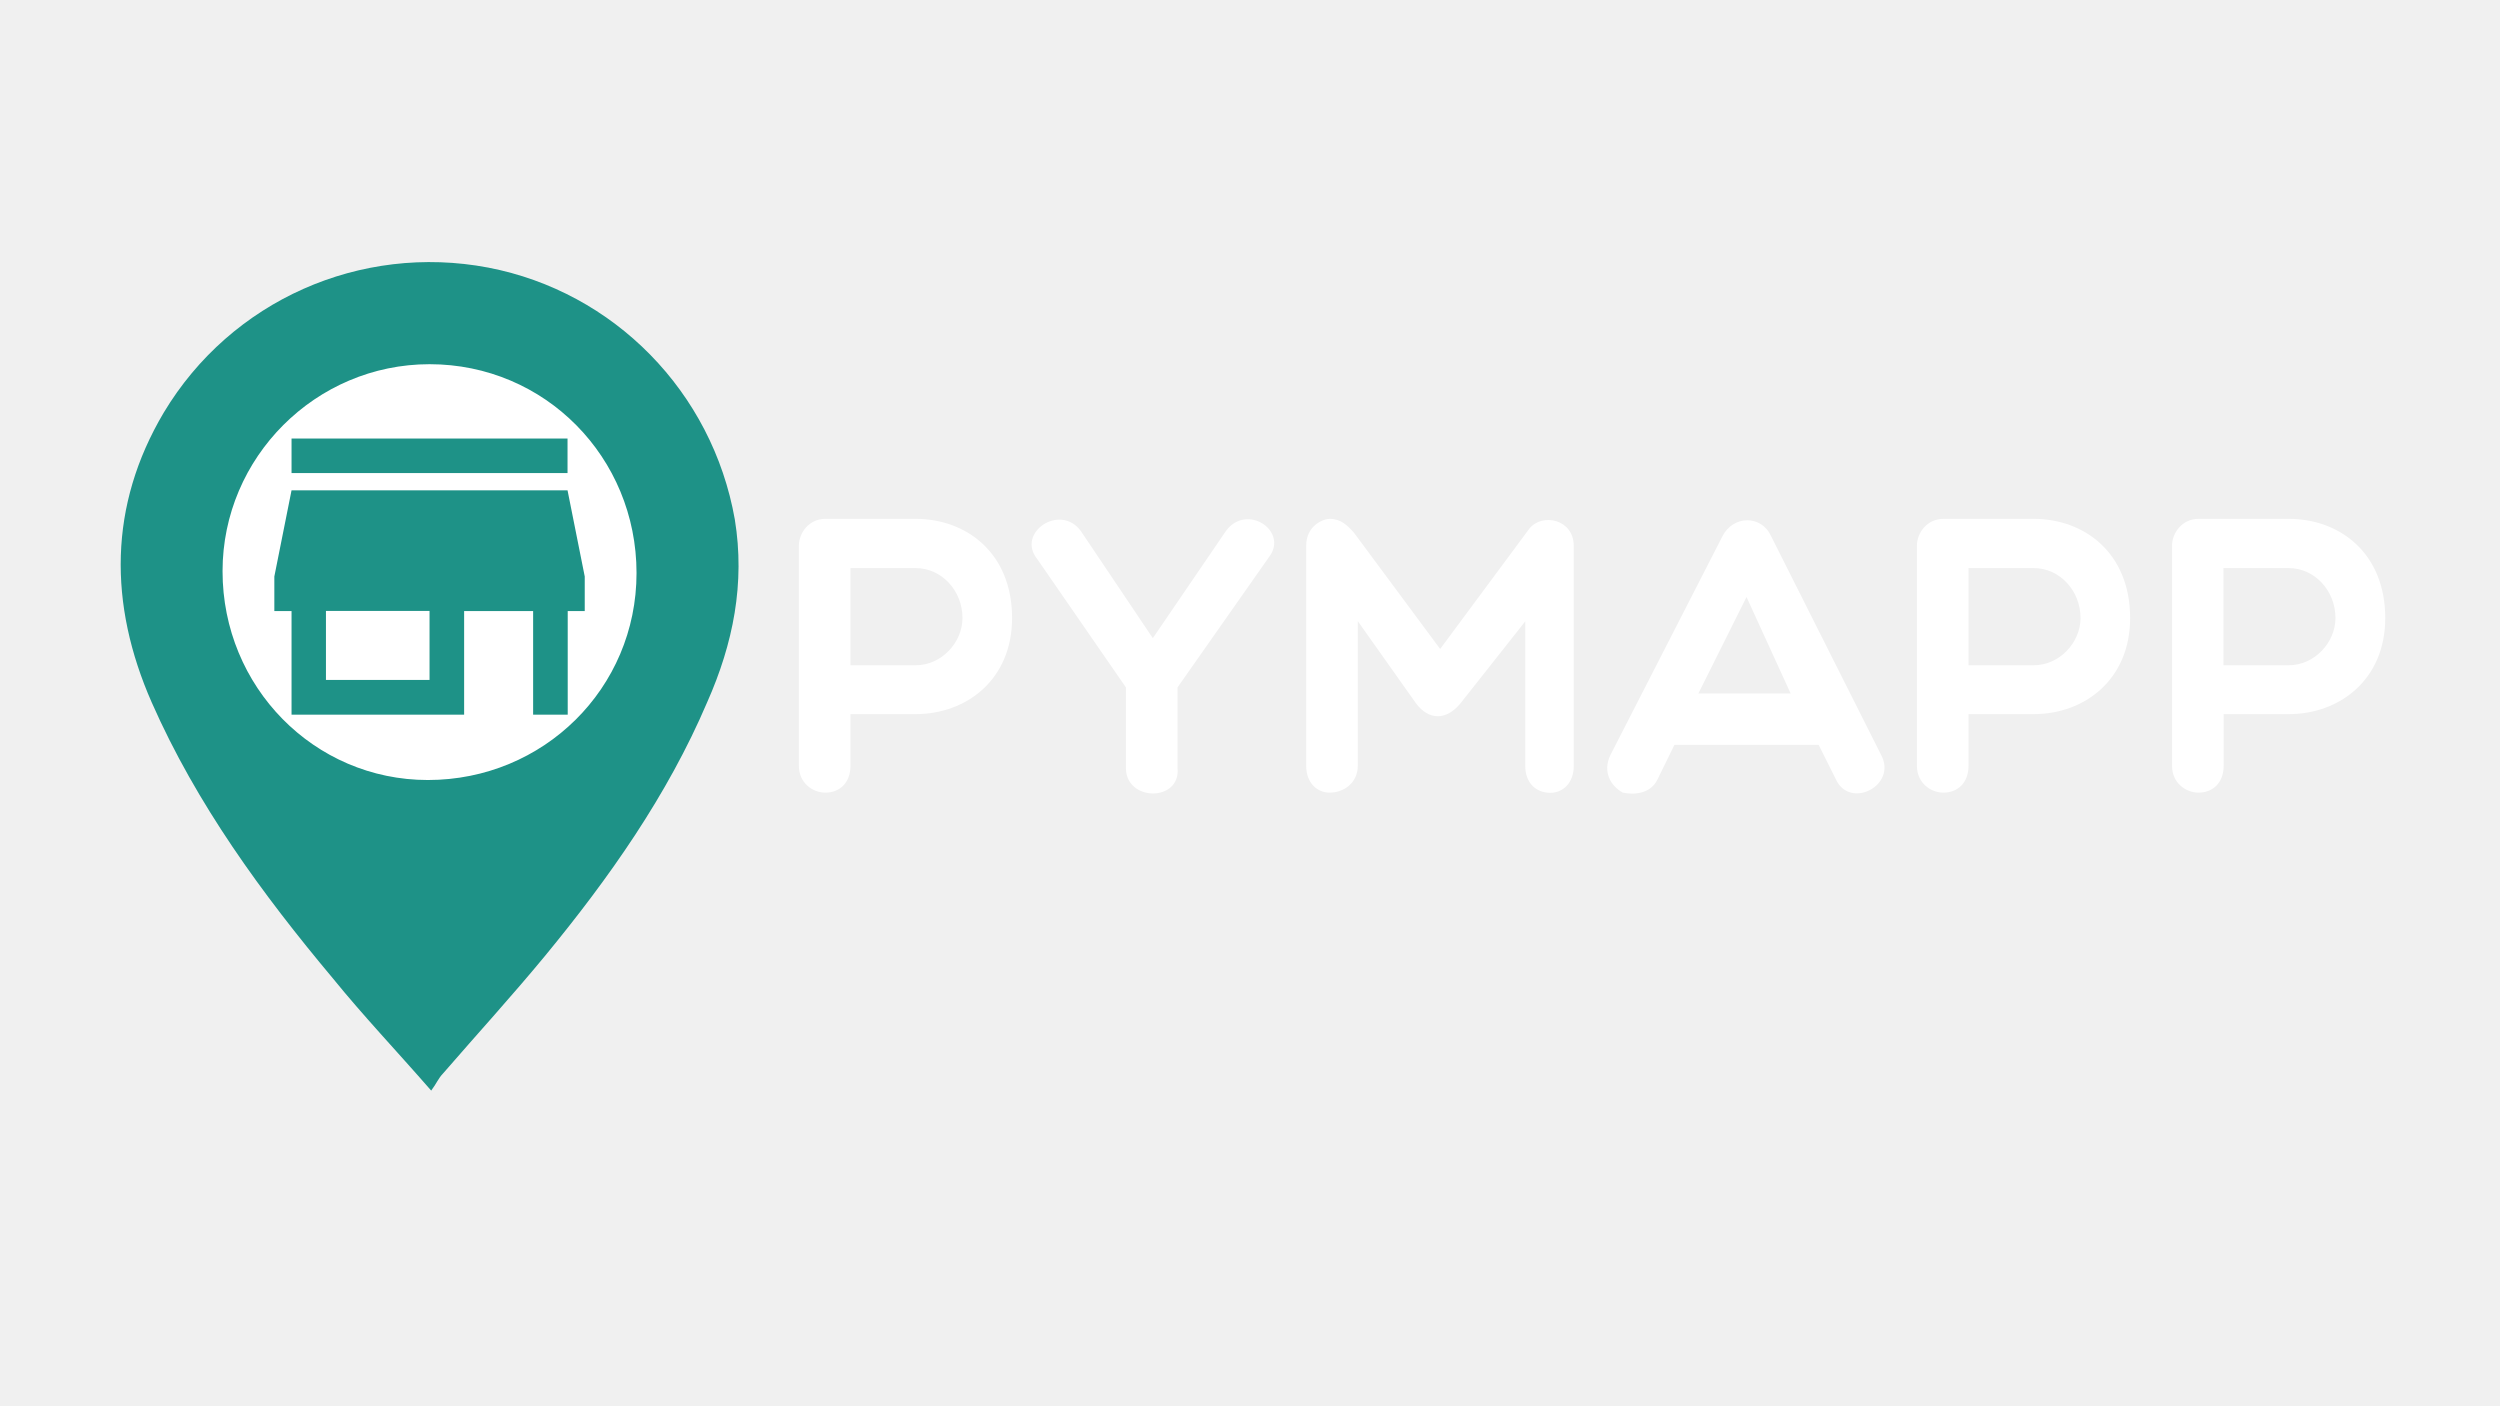
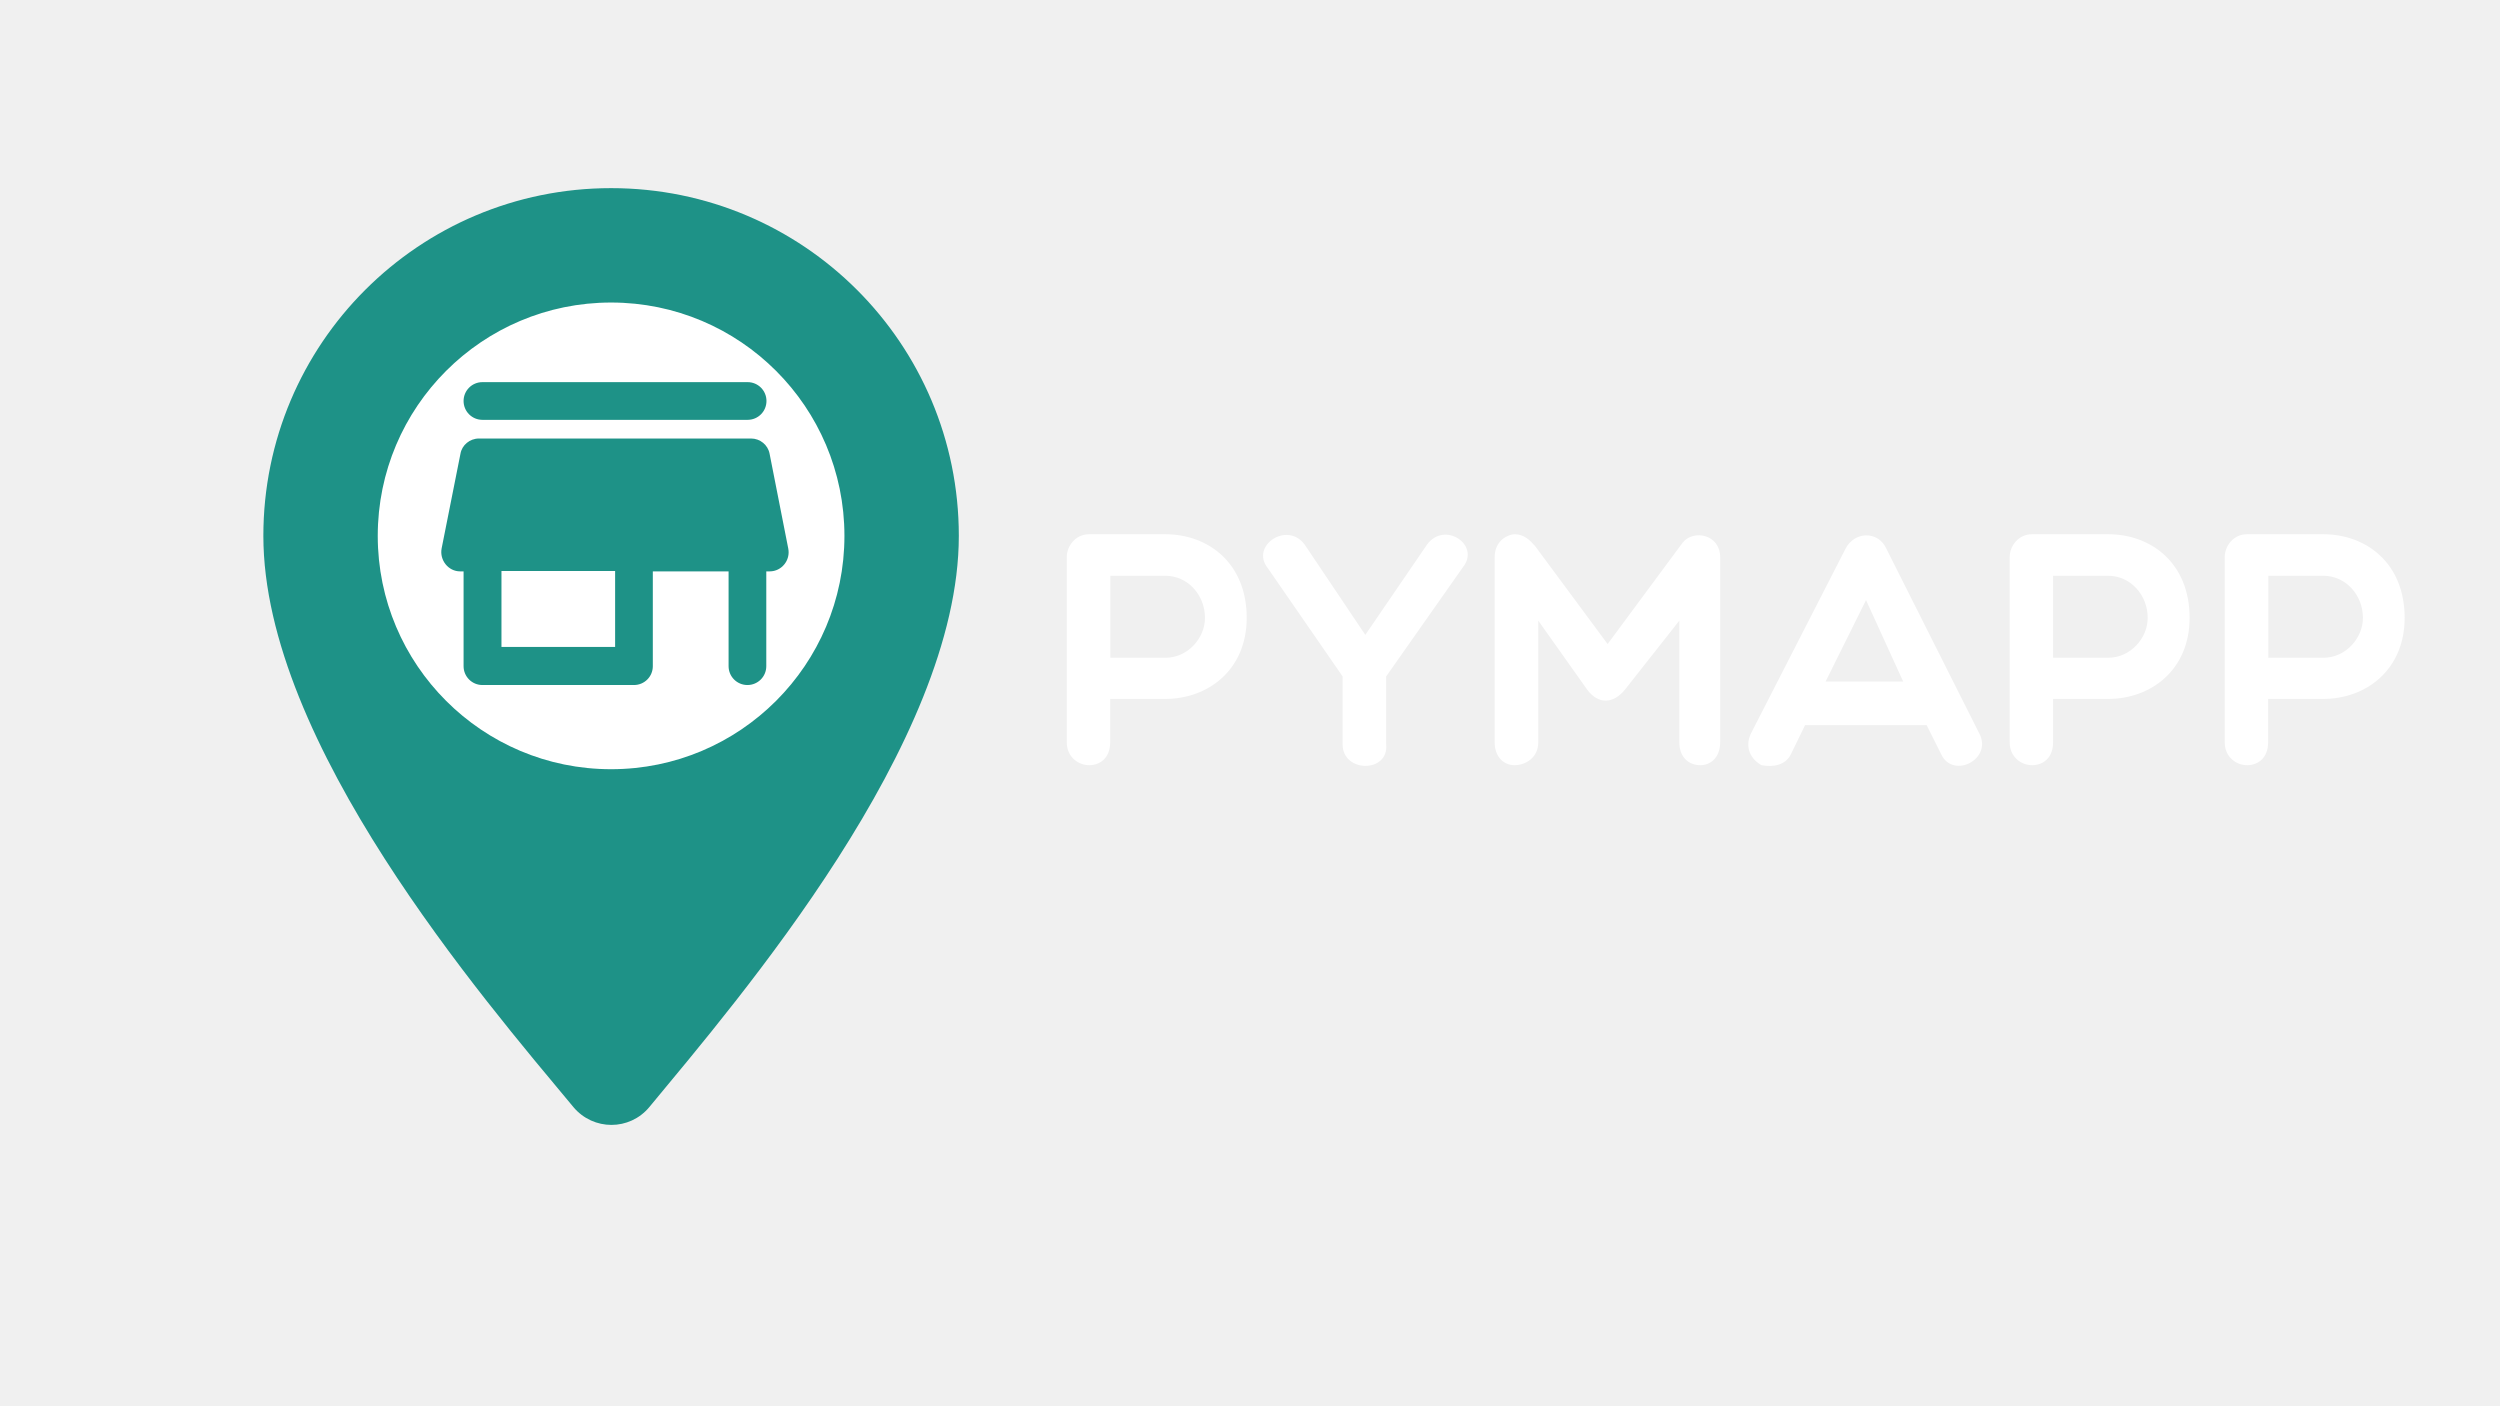
<svg xmlns="http://www.w3.org/2000/svg" version="1.1" id="Capa_1" x="0px" y="0px" viewBox="0 0 1366 768" style="enable-background:new 0 0 1366 768;" xml:space="preserve">
  <style type="text/css">
- 	.st0{fill:#FFFFFF;}
- 	.st1{fill:#1E9287;}
+ 	.st0{display:none;fill:#4DB6AC;}
+ 	.st1{display:none;}
+ 	.st2{display:inline;fill:#FFFFFF;}
+ 	.st3{display:inline;}
+ 	.st4{fill:#1E9287;}
+ 	.st5{display:inline;fill:#1E9287;}
+ 	.st6{fill:#FFFFFF;}
+ 	.st7{fill:none;}
</style>
-   <circle class="st0" cx="235" cy="321" r="153" />
+   <rect x="-5" y="-8" class="st0" width="1417" height="828" />
+   <g class="st1">
+     <path class="st2" d="M530.9,304.3c0-5.9,4.7-12.4,12.2-12.4h41.6c23.4,0,44.5,15.7,44.5,45.7c0,28.4-21.1,44.3-44.5,44.3h-30.1   v23.8c0,7.9-5,12.4-11.5,12.4c-5.9,0-12.2-4.5-12.2-12.4L530.9,304.3L530.9,304.3z M554.7,314.6v44.8h30.1   c12.1,0,21.6-10.6,21.6-21.8c0-12.6-9.5-23-21.6-23H554.7z" />
+     <path class="st2" d="M640.7,310.4c-9.7-12.1,10.6-25.9,20.2-12.8l33.1,49.3l33.7-49.3c9.5-13.1,29.2,0,19.8,12.1l-42.1,59.9v37.1   c1.6,15.7-23.8,15.7-23.8,0v-37.1L640.7,310.4z" />
+     <path class="st2" d="M788.5,339.1v66.6c0,7.9-6.5,12.4-13,12.4c-5.8,0-10.8-4.5-10.8-12.4V304.3c0-9.4,7.9-12.4,10.8-12.4   c5.2,0,8.3,3.1,11.3,6.5l39.6,53.5l41-55.4c5.9-7.4,20.5-4.5,20.5,7.9v101.3c0,7.9-5,12.4-10.8,12.4c-6.5,0-11.5-4.5-11.5-12.4   v-66.6l-29.8,37.8c-6.5,7.9-14.6,7.9-20.5,0L788.5,339.1z" />
+     <path class="st2" d="M910.5,418.1c-5.8-3.2-9.4-9.7-5.8-17.3l51.7-101c4.9-9.5,17.8-9.9,22.3,0l50.8,101   c7.4,14-14.4,25.2-20.9,11.2l-7.9-15.8h-66.4l-7.7,15.8C923.7,418.1,917,419.3,910.5,418.1z M987.9,372.4l-20.3-44.5l-22.1,44.5   H987.9z" />
+     <path class="st2" d="M1046.1,304.3c0-5.9,4.7-12.4,12.2-12.4h41.6c23.4,0,44.5,15.7,44.5,45.7c0,28.4-21.1,44.3-44.5,44.3h-30.1   v23.8c0,7.9-5,12.4-11.5,12.4c-5.9,0-12.2-4.5-12.2-12.4V304.3z M1069.8,314.6v44.8h30.1c12.1,0,21.6-10.6,21.6-21.8   c0-12.6-9.5-23-21.6-23H1069.8z" />
+     <path class="st2" d="M1163.6,304.3c0-5.9,4.7-12.4,12.2-12.4h41.6c23.4,0,44.5,15.7,44.5,45.7c0,28.4-21.1,44.3-44.5,44.3h-30.1   v23.8c0,7.9-5,12.4-11.5,12.4c-5.9,0-12.2-4.5-12.2-12.4V304.3z M1187.4,314.6v44.8h30.1c12.1,0,21.6-10.6,21.6-21.8   c0-12.6-9.5-23-21.6-23H1187.4z" />
+   </g>
+   <g class="st1">
+     <circle class="st2" cx="253" cy="297" r="153" />
+     <g class="st3">
+       <path class="st4" d="M258,641c-1,1-5.1,4-6,3c-1.1-1.2-3.4-4.5-4.5-5.8c-21.3-24.1-41.5-45.8-60.8-69.3    c-47.9-57.3-92.3-118.1-122.7-187c-29.2-66.6-29.2-133.3,8.2-196.4c45.6-76,133.3-114.6,219.7-98.2    c85.3,16.4,152,84.2,167.2,170.7c7,43.2-1.2,84.2-18.7,123.9c-26.9,63.1-66.6,119.2-109.9,171.8 M392.4,294.2    c0-78.3-62-141.4-140.3-141.4c-77.1,0-140.3,63.1-140.3,140.3c0,78.3,62,141.4,139.1,141.4C329.3,434.5,392.4,372.5,392.4,294.2z" />
+     </g>
+     <path class="st5" d="M345.7,203.1h-187v23.4h187V203.1z M357.4,319.9v-23.4l-11.7-58.4h-187L147,296.6V320h11.7v70.1h116.9V320   h46.8v70.1h23.4V320h11.6V319.9z M252.2,366.7H182v-46.8h70.1L252.2,366.7L252.2,366.7z" />
+   </g>
  <g>
-     <path class="st1" d="M235.6,595.9c-18.9-21.7-36.8-40.5-53.7-61.3c-38.7-46.2-74.5-95.2-99-150.8c-23.6-53.7-23.6-107.5,6.6-158.4   c36.8-61.3,107.5-92.4,177.2-79.2c68.8,13.2,122.5,67.9,134.8,137.6c5.7,34.9-0.9,67.9-15.1,99.9c-21.7,50.9-53.7,96.2-88.6,138.6   c-17.9,21.7-36.8,42.4-55.6,64.1C239.4,589.3,238.5,592.1,235.6,595.9z M347.8,313.1c0-63.2-50-114.1-113.1-114.1   c-62.2,0-113.1,50.9-113.1,113.1c0,63.2,50,114.1,112.2,114.1C296.9,426.2,347.8,376.2,347.8,313.1z" />
+     <g>
+       <path class="st6" d="M582.9,304.3c0-5.9,4.7-12.4,12.2-12.4h41.6c23.4,0,44.5,15.7,44.5,45.7c0,28.4-21.1,44.3-44.5,44.3h-30.1    v23.8c0,7.9-5,12.4-11.5,12.4c-5.9,0-12.2-4.5-12.2-12.4V304.3L582.9,304.3z M606.7,314.6v44.8h30.1c12.1,0,21.6-10.6,21.6-21.8    c0-12.6-9.5-23-21.6-23H606.7z" />
+       <path class="st6" d="M692.7,310.4c-9.7-12.1,10.6-25.9,20.2-12.8l33.1,49.3l33.7-49.3c9.5-13.1,29.2,0,19.8,12.1l-42.1,59.9v37.1    c1.6,15.7-23.8,15.7-23.8,0v-37.1L692.7,310.4z" />
+       <path class="st6" d="M840.5,339.1v66.6c0,7.9-6.5,12.4-13,12.4c-5.8,0-10.8-4.5-10.8-12.4V304.3c0-9.4,7.9-12.4,10.8-12.4    c5.2,0,8.3,3.1,11.3,6.5l39.6,53.5l41-55.4c5.9-7.4,20.5-4.5,20.5,7.9v101.3c0,7.9-5,12.4-10.8,12.4c-6.5,0-11.5-4.5-11.5-12.4    v-66.6l-29.8,37.8c-6.5,7.9-14.6,7.9-20.5,0L840.5,339.1z" />
+       <path class="st6" d="M962.5,418.1c-5.8-3.2-9.4-9.7-5.8-17.3l51.7-101c4.9-9.5,17.8-9.9,22.3,0l50.8,101    c7.4,14-14.4,25.2-20.9,11.2l-7.9-15.8h-66.4l-7.7,15.8C975.7,418.1,969,419.3,962.5,418.1z M1039.9,372.4l-20.3-44.5l-22.1,44.5    H1039.9z" />
+       <path class="st6" d="M1098.1,304.3c0-5.9,4.7-12.4,12.2-12.4h41.6c23.4,0,44.5,15.7,44.5,45.7c0,28.4-21.1,44.3-44.5,44.3h-30.1    v23.8c0,7.9-5,12.4-11.5,12.4c-5.9,0-12.2-4.5-12.2-12.4V304.3z M1121.8,314.6v44.8h30.1c12.1,0,21.6-10.6,21.6-21.8    c0-12.6-9.5-23-21.6-23H1121.8z" />
+       <path class="st6" d="M1215.6,304.3c0-5.9,4.7-12.4,12.2-12.4h41.6c23.4,0,44.5,15.7,44.5,45.7c0,28.4-21.1,44.3-44.5,44.3h-30.1    v23.8c0,7.9-5,12.4-11.5,12.4c-5.9,0-12.2-4.5-12.2-12.4V304.3z M1239.4,314.6v44.8h30.1c12.1,0,21.6-10.6,21.6-21.8    c0-12.6-9.5-23-21.6-23H1239.4z" />
+     </g>
+     <g>
+       <circle class="st6" cx="331.5" cy="286.9" r="141.2" />
+       <g id="Rounded">
+         <g id="ui_x5F_spec_x5F_header_copy_5" class="st1">
+ 			</g>
+         <g>
+           <path class="st4" d="M263.6,229.4h144.9c5.7,0,10.3-4.6,10.3-10.3c0-5.7-4.6-10.3-10.3-10.3H263.6c-5.7,0-10.3,4.6-10.3,10.3      C253.3,224.8,257.9,229.4,263.6,229.4z" />
+           <path class="st4" d="M420.5,247.9c-0.9-4.8-5.2-8.3-10.1-8.3H261.7c-5,0-9.3,3.6-10.1,8.3l-10.3,51.8      c-1.2,6.4,3.7,12.5,10.1,12.5h1.9v51.8c0,5.7,4.6,10.3,10.3,10.3h82.8c5.7,0,10.3-4.6,10.3-10.3v-51.8h41.4v51.8      c0,5.7,4.6,10.3,10.3,10.3c5.7,0,10.3-4.6,10.3-10.3v-51.8h1.9c6.5,0,11.4-6.1,10.1-12.5L420.5,247.9z M336.1,353.5H274V312      h62.1V353.5z" />
+         </g>
+       </g>
+       <g id="Rounded_2_">
+         <g id="ui_x5F_spec_x5F_header_copy_6">
+ 			</g>
+         <path class="st4" d="M333.9,102.8c-105,0-190,85-190,190c0,113.2,120,252.7,169.4,312.1c10.9,13,30.7,13,41.5,0     c49.1-59.4,169.1-199,169.1-312.1C523.9,187.8,439,102.8,333.9,102.8z M333.9,420.3c-70.4,0-127.5-57.1-127.5-127.5     s57.1-127.5,127.5-127.5s127.5,57.1,127.5,127.5S404.3,420.3,333.9,420.3z" />
+       </g>
+       <g id="Rounded_1_" class="st1">
+         <path class="st5" d="M333.3,98.4c-104.7,0-190,85.3-190,190c0,113.2,120.5,256,169.9,315.3c10.8,13.1,30.1,13.1,41.1,0     c49.2-59.4,169.1-202.2,169.1-315.3C523.3,183.7,438.1,98.4,333.3,98.4z M333.3,162.1c69.7,0,126.7,57,126.7,126.7     c0,70.3-57,126.7-126.7,126.7s-126.7-56.4-126.7-126.7C206.6,219.1,263.6,162.1,333.3,162.1z" />
+       </g>
+     </g>
  </g>
-   <path class="st1" d="M310.1,239.6H159.3v18.9h150.8V239.6z M319.5,333.8V315l-9.4-47.1H159.3l-9.4,47.1v18.9h9.4v56.6h94.3v-56.6  h37.7v56.6h18.9v-56.6h9.3V333.8z M234.7,371.5h-56.6v-37.7h56.6L234.7,371.5L234.7,371.5z" />
-   <g>
-     <path class="st0" d="M436.5,298.2c0-7,5.5-14.7,14.5-14.7h49.3c27.7,0,52.7,18.6,52.7,54.2c0,33.7-25,52.5-52.7,52.5h-35.6v28.2   c0,9.4-6,14.7-13.7,14.7c-7,0-14.5-5.3-14.5-14.7L436.5,298.2L436.5,298.2z M464.7,310.3v53.2h35.6c14.3,0,25.6-12.6,25.6-25.8   c0-14.9-11.3-27.3-25.6-27.3h-35.6V310.3z" />
-     <path class="st0" d="M566.7,305.4c-11.5-14.3,12.6-30.7,23.9-15.2l39.3,58.5l39.9-58.5c11.3-15.6,34.6,0,23.5,14.3l-49.9,71.1v44   c1.9,18.6-28.2,18.6-28.2,0v-44L566.7,305.4z" />
-     <path class="st0" d="M741.9,339.4v79c0,9.4-7.7,14.7-15.4,14.7c-6.8,0-12.8-5.3-12.8-14.7V298.2c0-11.1,9.4-14.7,12.8-14.7   c6.2,0,9.8,3.6,13.4,7.7l47,63.4l48.7-65.7c7-8.8,24.3-5.3,24.3,9.4v120.2c0,9.4-6,14.7-12.8,14.7c-7.7,0-13.7-5.3-13.7-14.7v-79   L798,384.3c-7.7,9.4-17.3,9.4-24.3,0L741.9,339.4z" />
-     <path class="st0" d="M886.7,433.1c-6.8-3.8-11.1-11.5-6.8-20.5l61.3-119.7c5.8-11.3,21.1-11.7,26.5,0l60.2,119.7   c8.8,16.6-17.1,29.9-24.8,13.2l-9.4-18.8h-78.8l-9.2,18.8C902.2,433.1,894.3,434.6,886.7,433.1z M978.4,378.9l-24.1-52.7L928,378.9   H978.4z" />
-     <path class="st0" d="M1047.4,298.2c0-7,5.5-14.7,14.5-14.7h49.3c27.7,0,52.7,18.6,52.7,54.2c0,33.7-25,52.5-52.7,52.5h-35.6v28.2   c0,9.4-6,14.7-13.7,14.7c-7,0-14.5-5.3-14.5-14.7L1047.4,298.2L1047.4,298.2z M1075.6,310.3v53.2h35.6c14.3,0,25.6-12.6,25.6-25.8   c0-14.9-11.3-27.3-25.6-27.3h-35.6V310.3z" />
-     <path class="st0" d="M1186.8,298.2c0-7,5.5-14.7,14.5-14.7h49.3c27.7,0,52.7,18.6,52.7,54.2c0,33.7-25,52.5-52.7,52.5H1215v28.2   c0,9.4-6,14.7-13.7,14.7c-7,0-14.5-5.3-14.5-14.7L1186.8,298.2L1186.8,298.2z M1214.9,310.3v53.2h35.6c14.3,0,25.6-12.6,25.6-25.8   c0-14.9-11.3-27.3-25.6-27.3h-35.6V310.3z" />
-   </g>
+   <path class="st7" d="M222,185h24" />
</svg>
